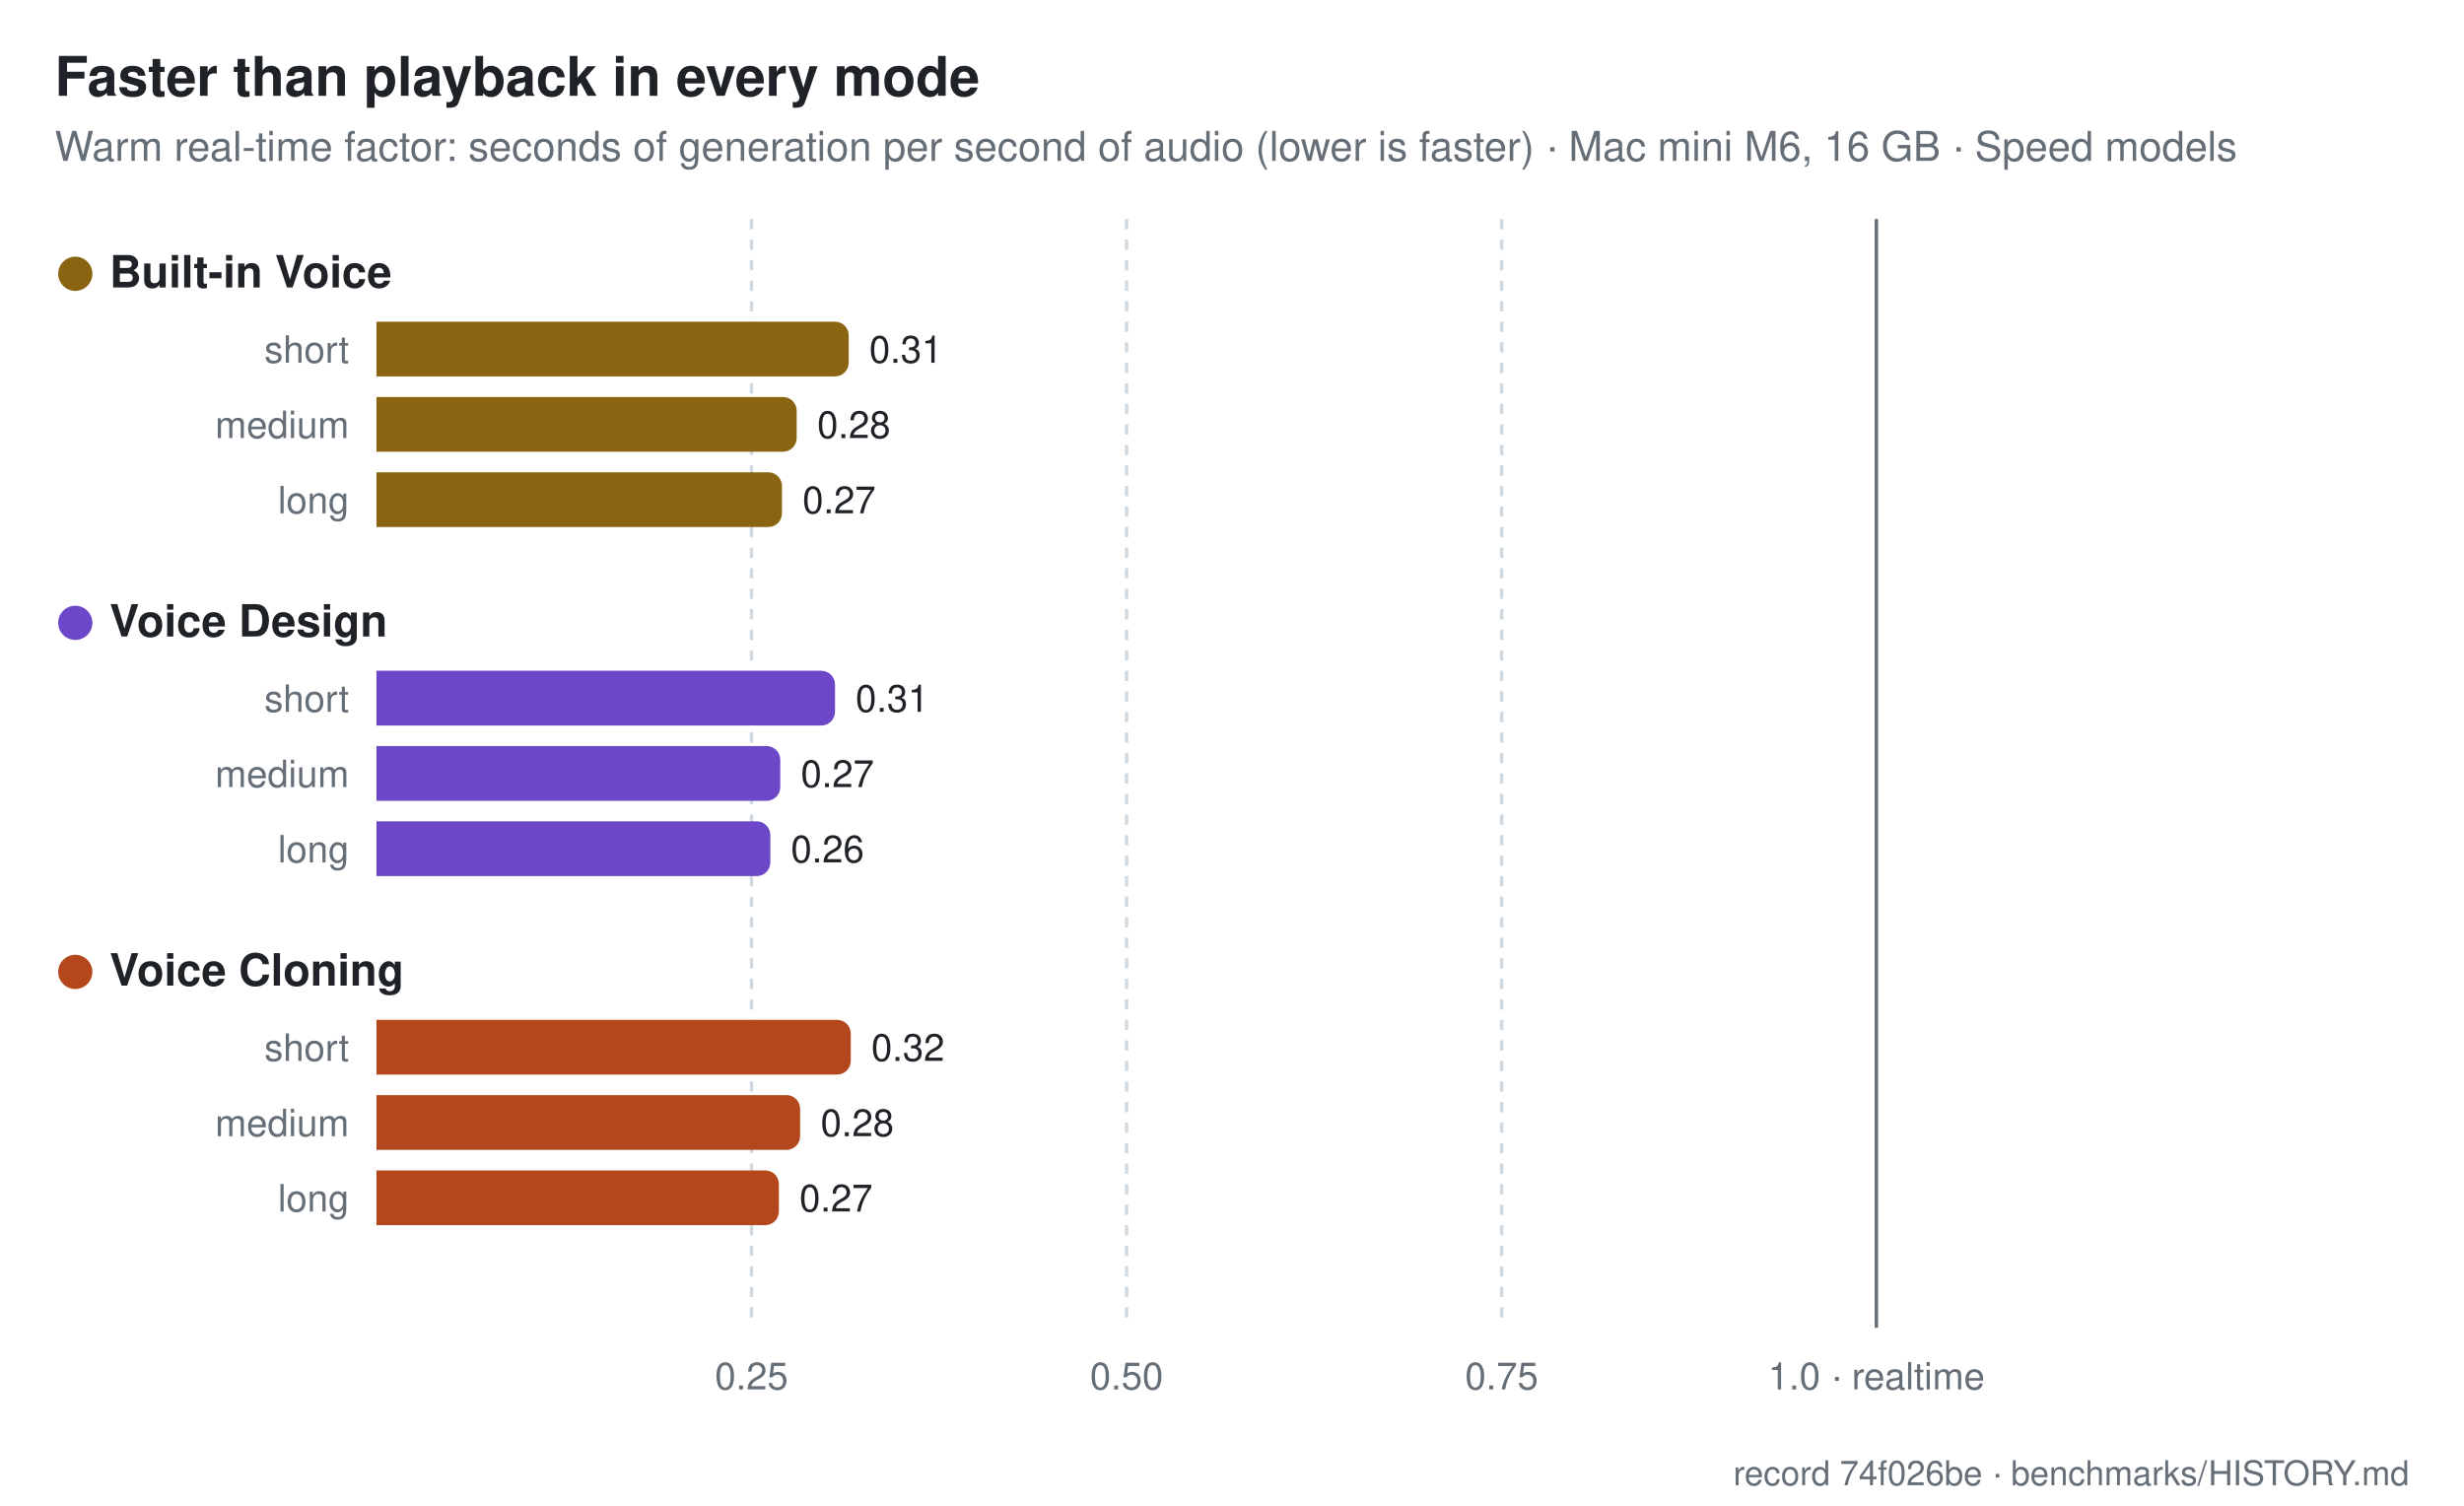
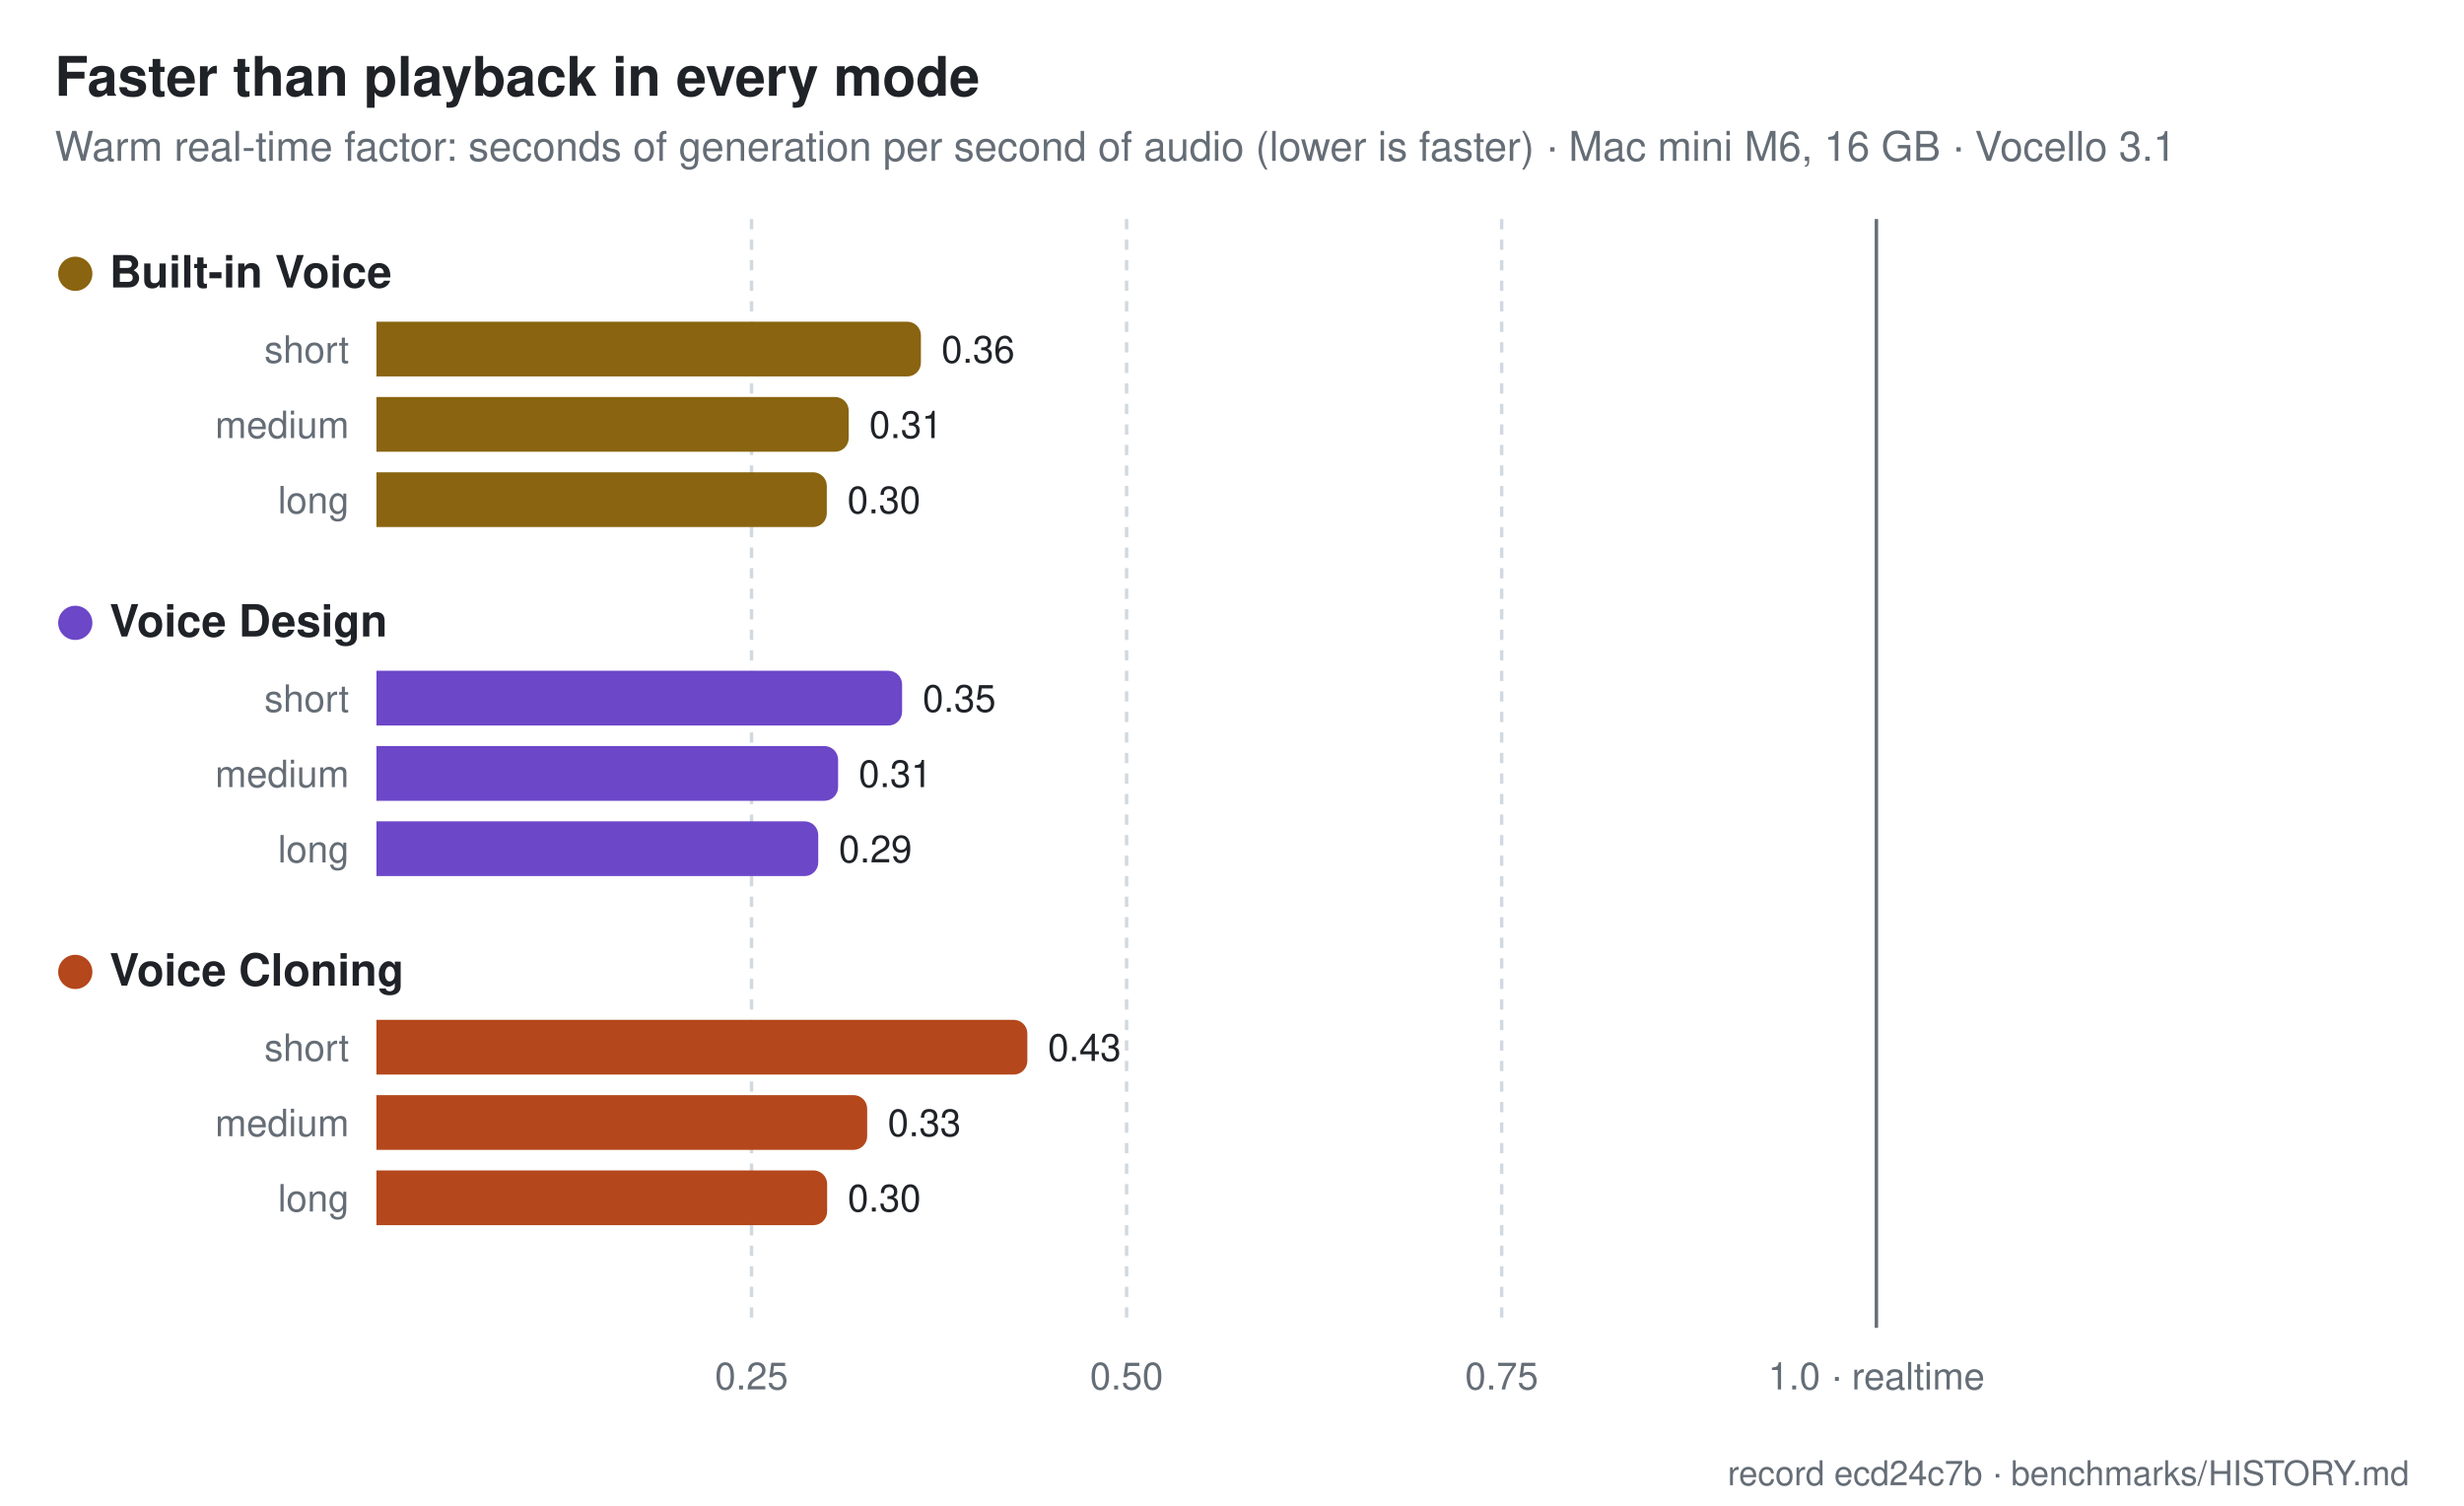
<svg xmlns="http://www.w3.org/2000/svg" width="720" height="440" viewBox="0 0 720 440" role="img">
  <g font-family="-apple-system,BlinkMacSystemFont,'Segoe UI',Helvetica,Arial,sans-serif">
    <text x="16.0" y="28.0" fill="#1f2328" font-size="16" font-weight="600" text-anchor="start">Faster than playback in every mode</text>
-     <text x="16.0" y="47.0" fill="#656d76" font-size="12" font-weight="normal" text-anchor="start">Warm real-time factor: seconds of generation per second of audio (lower is faster) · Mac mini M6, 16 GB · Speed models</text>
+     <text x="16.0" y="47.0" fill="#656d76" font-size="12" font-weight="normal" text-anchor="start">Warm real-time factor: seconds of generation per second of audio (lower is faster) · Mac mini M6, 16 GB · Vocello 3.1</text>
    <line x1="219.6" y1="64.0" x2="219.6" y2="388" stroke="#d1d9e0" stroke-width="1" stroke-dasharray="3 3" />
    <text x="219.6" y="406.0" fill="#656d76" font-size="11" font-weight="normal" text-anchor="middle">0.25</text>
    <line x1="329.2" y1="64.0" x2="329.2" y2="388" stroke="#d1d9e0" stroke-width="1" stroke-dasharray="3 3" />
    <text x="329.2" y="406.0" fill="#656d76" font-size="11" font-weight="normal" text-anchor="middle">0.50</text>
    <line x1="438.8" y1="64.0" x2="438.8" y2="388" stroke="#d1d9e0" stroke-width="1" stroke-dasharray="3 3" />
    <text x="438.8" y="406.0" fill="#656d76" font-size="11" font-weight="normal" text-anchor="middle">0.75</text>
    <line x1="548.3" y1="64.0" x2="548.3" y2="388" stroke="#656d76" stroke-width="1" />
    <text x="548.3" y="406.0" fill="#656d76" font-size="11" font-weight="normal" text-anchor="middle">1.0 · realtime</text>
    <circle cx="22" cy="80.0" r="5" fill="#8A6410" />
    <text x="32.0" y="84.0" fill="#1f2328" font-size="13" font-weight="600" text-anchor="start">Built-in Voice</text>
    <text x="102.0" y="106.0" fill="#656d76" font-size="11" font-weight="normal" text-anchor="end">short</text>
-     <path d="M110.0 94.0 h134.0 a4 4 0 0 1 4 4 v8.0 a4 4 0 0 1 -4 4 h-134.0 z" fill="#8A6410" />
-     <text x="254.0" y="106.0" fill="#1f2328" font-size="11" font-weight="normal" text-anchor="start">0.31</text>
+     <path d="M110.0 94.0 h155.1 a4 4 0 0 1 4 4 v8.0 a4 4 0 0 1 -4 4 h-155.1 z" fill="#8A6410" />
+     <text x="275.1" y="106.0" fill="#1f2328" font-size="11" font-weight="normal" text-anchor="start">0.36</text>
    <text x="102.0" y="128.0" fill="#656d76" font-size="11" font-weight="normal" text-anchor="end">medium</text>
-     <path d="M110.0 116.0 h118.8 a4 4 0 0 1 4 4 v8.0 a4 4 0 0 1 -4 4 h-118.8 z" fill="#8A6410" />
-     <text x="238.8" y="128.0" fill="#1f2328" font-size="11" font-weight="normal" text-anchor="start">0.28</text>
+     <path d="M110.0 116.0 h134.0 a4 4 0 0 1 4 4 v8.0 a4 4 0 0 1 -4 4 h-134.0 z" fill="#8A6410" />
+     <text x="254.0" y="128.0" fill="#1f2328" font-size="11" font-weight="normal" text-anchor="start">0.31</text>
    <text x="102.0" y="150.0" fill="#656d76" font-size="11" font-weight="normal" text-anchor="end">long</text>
-     <path d="M110.0 138.0 h114.5 a4 4 0 0 1 4 4 v8.0 a4 4 0 0 1 -4 4 h-114.5 z" fill="#8A6410" />
-     <text x="234.5" y="150.0" fill="#1f2328" font-size="11" font-weight="normal" text-anchor="start">0.27</text>
+     <path d="M110.0 138.0 h127.6 a4 4 0 0 1 4 4 v8.0 a4 4 0 0 1 -4 4 h-127.6 z" fill="#8A6410" />
+     <text x="247.6" y="150.0" fill="#1f2328" font-size="11" font-weight="normal" text-anchor="start">0.30</text>
    <circle cx="22" cy="182.0" r="5" fill="#6C47C8" />
    <text x="32.0" y="186.0" fill="#1f2328" font-size="13" font-weight="600" text-anchor="start">Voice Design</text>
    <text x="102.0" y="208.0" fill="#656d76" font-size="11" font-weight="normal" text-anchor="end">short</text>
-     <path d="M110.0 196.0 h130.0 a4 4 0 0 1 4 4 v8.0 a4 4 0 0 1 -4 4 h-130.0 z" fill="#6C47C8" />
-     <text x="250.0" y="208.0" fill="#1f2328" font-size="11" font-weight="normal" text-anchor="start">0.31</text>
+     <path d="M110.0 196.0 h149.6 a4 4 0 0 1 4 4 v8.0 a4 4 0 0 1 -4 4 h-149.6 z" fill="#6C47C8" />
+     <text x="269.6" y="208.0" fill="#1f2328" font-size="11" font-weight="normal" text-anchor="start">0.35</text>
    <text x="102.0" y="230.0" fill="#656d76" font-size="11" font-weight="normal" text-anchor="end">medium</text>
-     <path d="M110.0 218.0 h114.0 a4 4 0 0 1 4 4 v8.0 a4 4 0 0 1 -4 4 h-114.0 z" fill="#6C47C8" />
-     <text x="234.0" y="230.0" fill="#1f2328" font-size="11" font-weight="normal" text-anchor="start">0.27</text>
+     <path d="M110.0 218.0 h130.9 a4 4 0 0 1 4 4 v8.0 a4 4 0 0 1 -4 4 h-130.9 z" fill="#6C47C8" />
+     <text x="250.9" y="230.0" fill="#1f2328" font-size="11" font-weight="normal" text-anchor="start">0.31</text>
    <text x="102.0" y="252.0" fill="#656d76" font-size="11" font-weight="normal" text-anchor="end">long</text>
-     <path d="M110.0 240.0 h111.1 a4 4 0 0 1 4 4 v8.0 a4 4 0 0 1 -4 4 h-111.1 z" fill="#6C47C8" />
-     <text x="231.1" y="252.0" fill="#1f2328" font-size="11" font-weight="normal" text-anchor="start">0.26</text>
+     <path d="M110.0 240.0 h125.1 a4 4 0 0 1 4 4 v8.0 a4 4 0 0 1 -4 4 h-125.1 z" fill="#6C47C8" />
+     <text x="245.1" y="252.0" fill="#1f2328" font-size="11" font-weight="normal" text-anchor="start">0.29</text>
    <circle cx="22" cy="284.0" r="5" fill="#B4471B" />
    <text x="32.0" y="288.0" fill="#1f2328" font-size="13" font-weight="600" text-anchor="start">Voice Cloning</text>
    <text x="102.0" y="310.0" fill="#656d76" font-size="11" font-weight="normal" text-anchor="end">short</text>
-     <path d="M110.0 298.0 h134.6 a4 4 0 0 1 4 4 v8.0 a4 4 0 0 1 -4 4 h-134.6 z" fill="#B4471B" />
-     <text x="254.6" y="310.0" fill="#1f2328" font-size="11" font-weight="normal" text-anchor="start">0.32</text>
+     <path d="M110.0 298.0 h186.2 a4 4 0 0 1 4 4 v8.0 a4 4 0 0 1 -4 4 h-186.2 z" fill="#B4471B" />
+     <text x="306.2" y="310.0" fill="#1f2328" font-size="11" font-weight="normal" text-anchor="start">0.43</text>
    <text x="102.0" y="332.0" fill="#656d76" font-size="11" font-weight="normal" text-anchor="end">medium</text>
-     <path d="M110.0 320.0 h119.8 a4 4 0 0 1 4 4 v8.0 a4 4 0 0 1 -4 4 h-119.8 z" fill="#B4471B" />
-     <text x="239.8" y="332.0" fill="#1f2328" font-size="11" font-weight="normal" text-anchor="start">0.28</text>
+     <path d="M110.0 320.0 h139.4 a4 4 0 0 1 4 4 v8.0 a4 4 0 0 1 -4 4 h-139.4 z" fill="#B4471B" />
+     <text x="259.4" y="332.0" fill="#1f2328" font-size="11" font-weight="normal" text-anchor="start">0.33</text>
    <text x="102.0" y="354.0" fill="#656d76" font-size="11" font-weight="normal" text-anchor="end">long</text>
-     <path d="M110.0 342.0 h113.6 a4 4 0 0 1 4 4 v8.0 a4 4 0 0 1 -4 4 h-113.6 z" fill="#B4471B" />
-     <text x="233.6" y="354.0" fill="#1f2328" font-size="11" font-weight="normal" text-anchor="start">0.27</text>
-     <text x="704.0" y="434.0" fill="#656d76" font-size="10" font-weight="normal" text-anchor="end">record 74f026be · benchmarks/HISTORY.md</text>
+     <path d="M110.0 342.0 h127.7 a4 4 0 0 1 4 4 v8.0 a4 4 0 0 1 -4 4 h-127.7 z" fill="#B4471B" />
+     <text x="247.7" y="354.0" fill="#1f2328" font-size="11" font-weight="normal" text-anchor="start">0.30</text>
+     <text x="704.0" y="434.0" fill="#656d76" font-size="10" font-weight="normal" text-anchor="end">record ecd24c7b · benchmarks/HISTORY.md</text>
  </g>
</svg>
